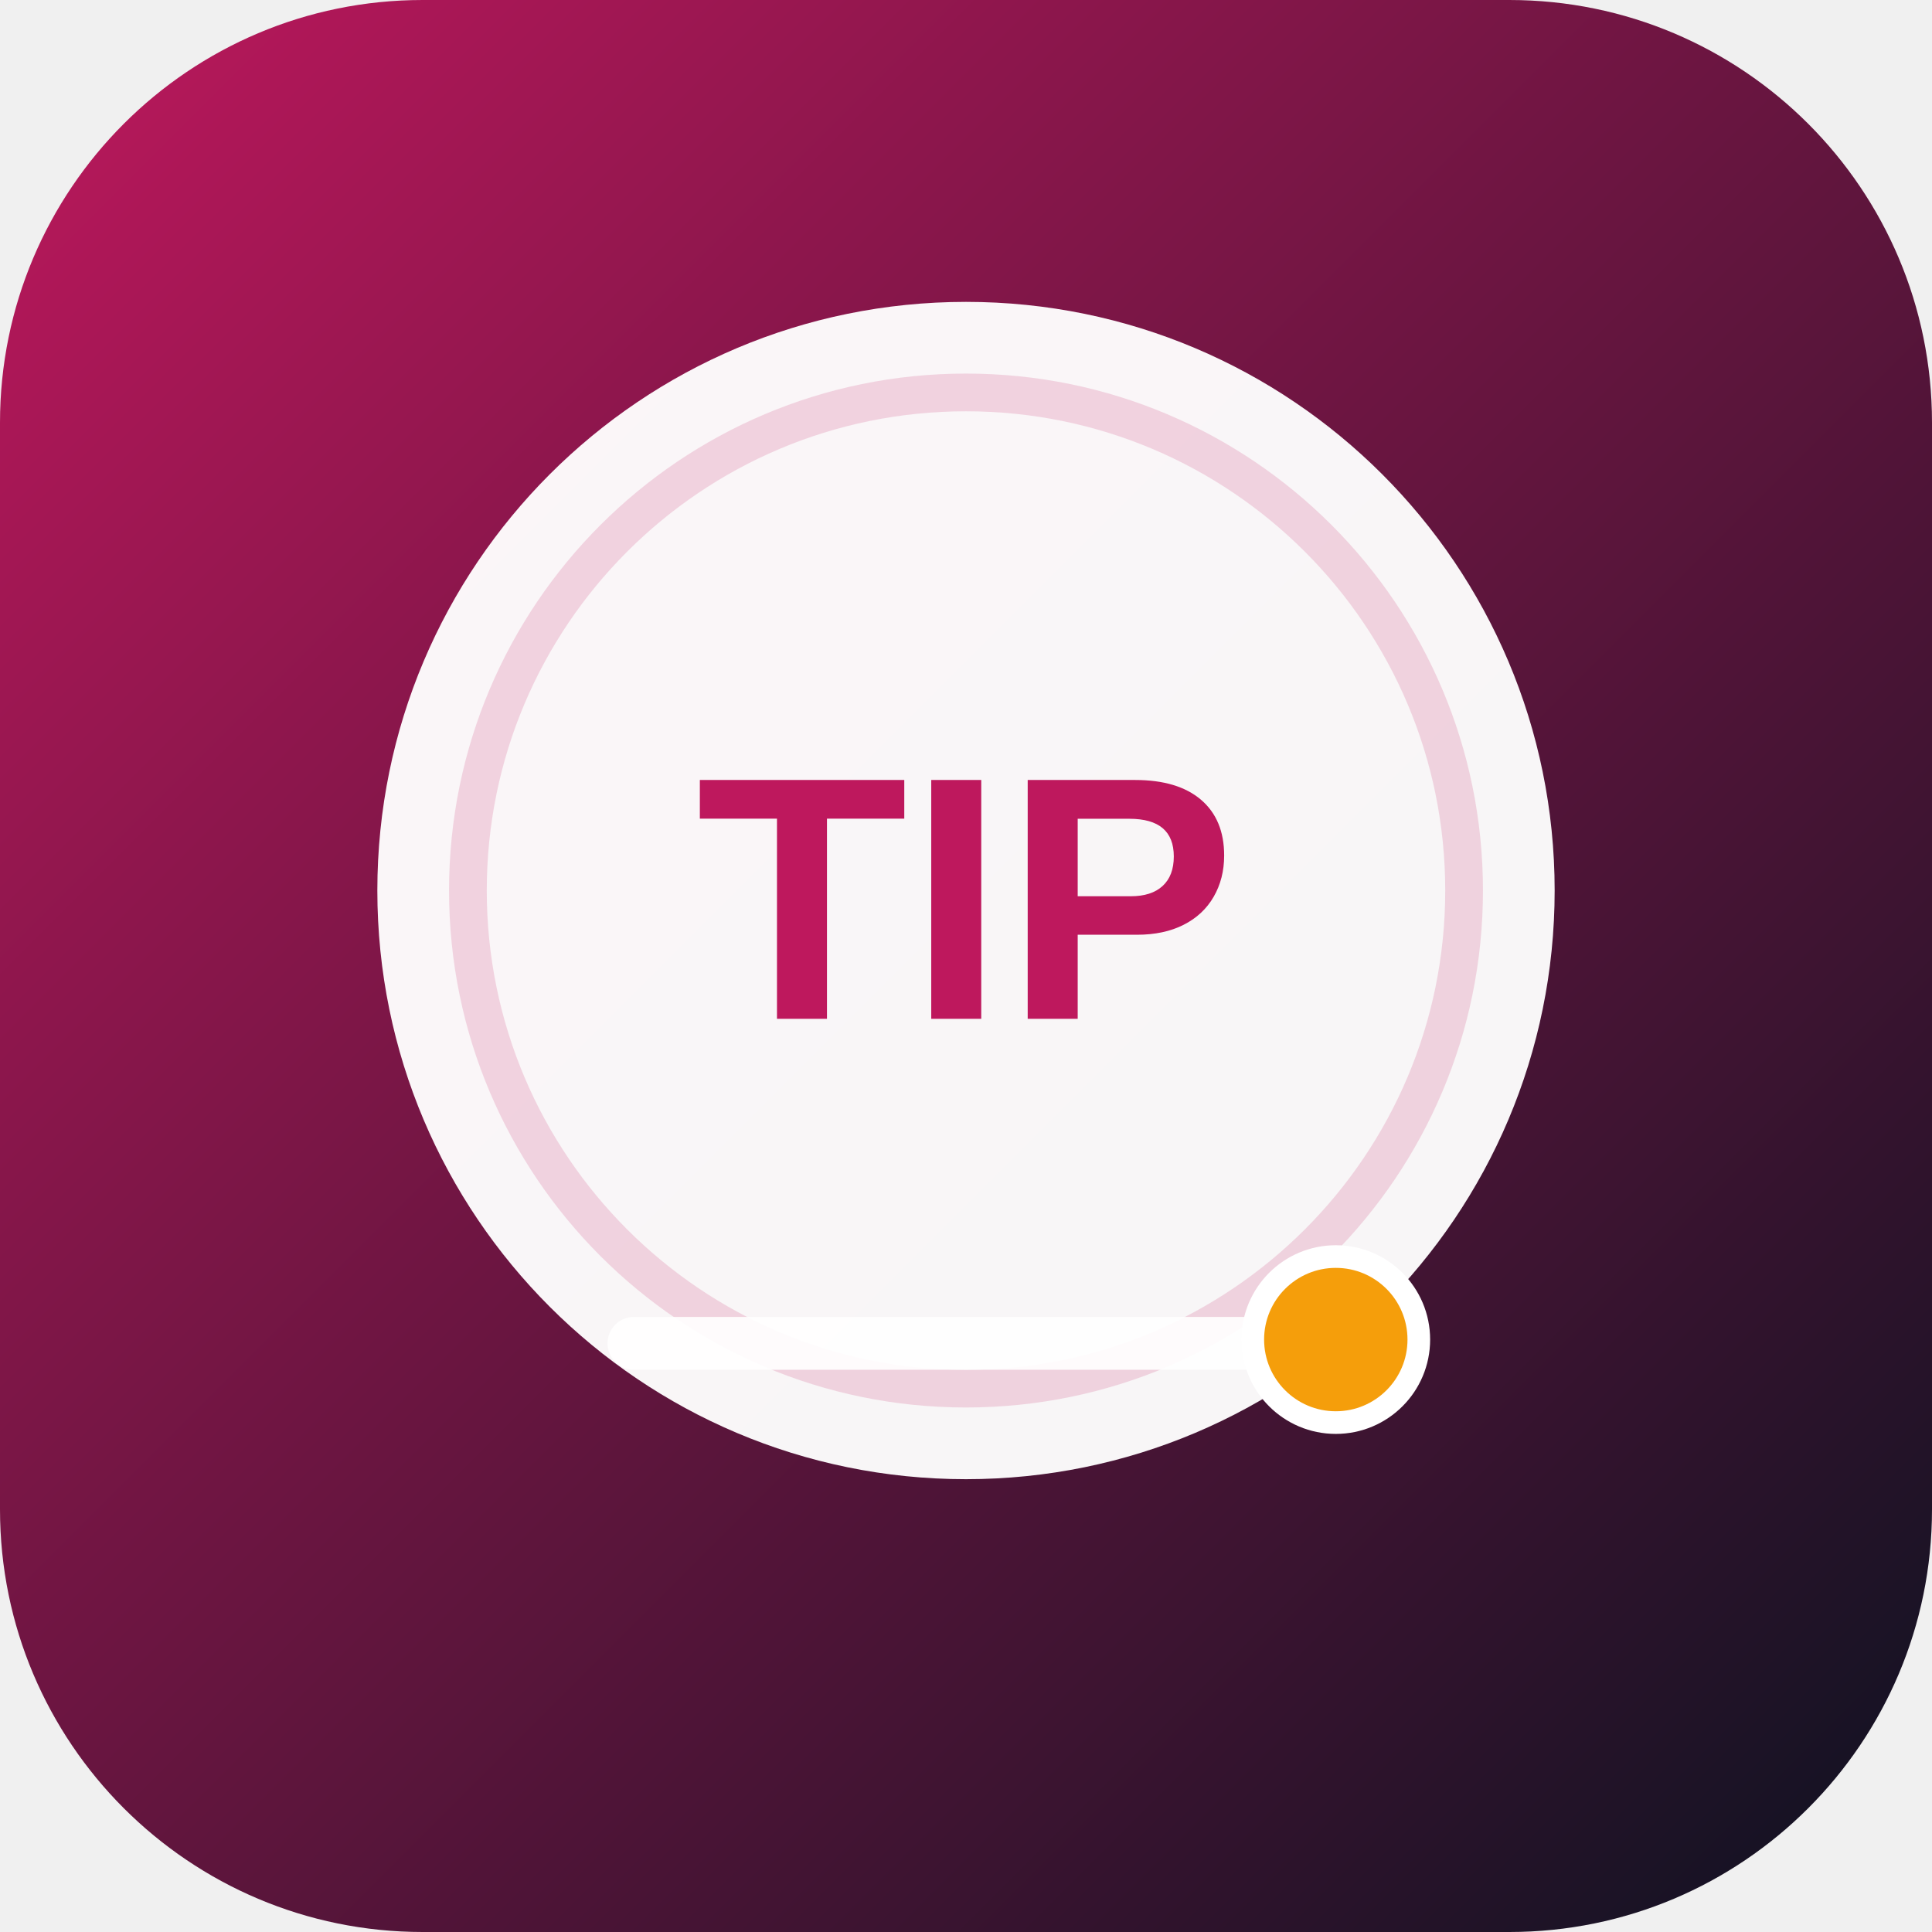
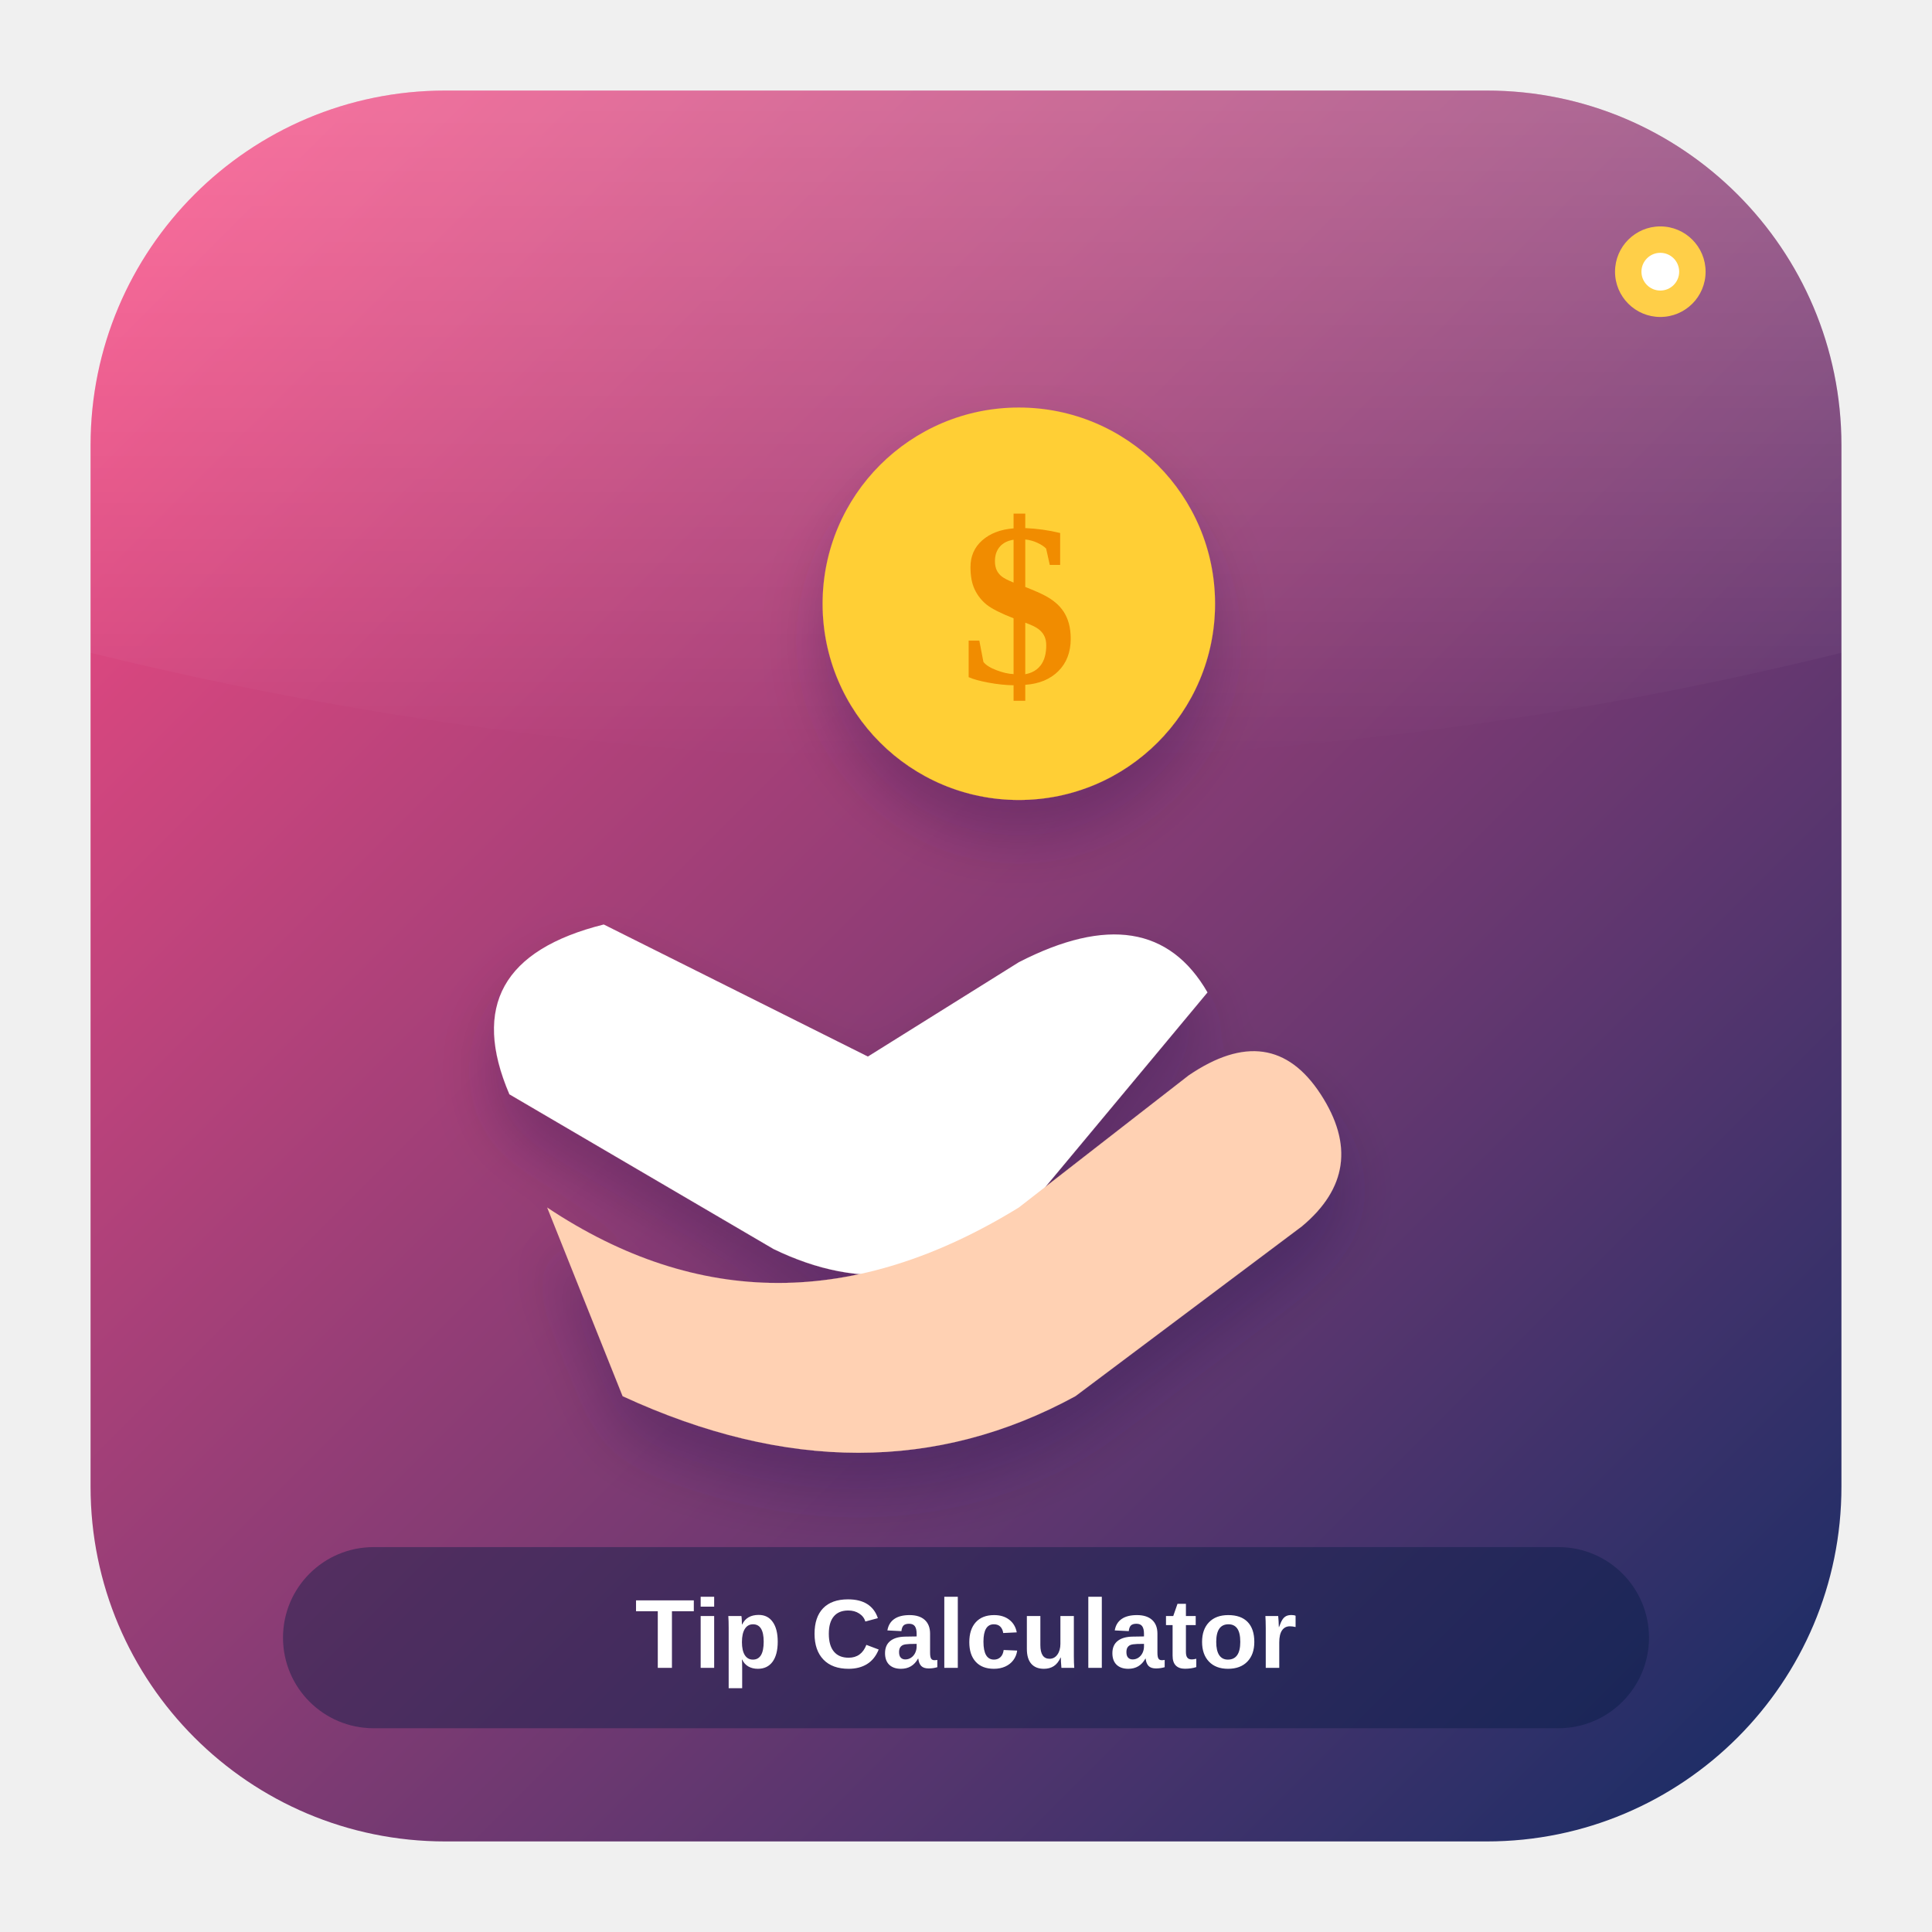
- <svg xmlns="http://www.w3.org/2000/svg" width="512" height="512" viewBox="0 0 512 512" role="img" aria-label="Tip Calculator app icon">
+ <svg xmlns="http://www.w3.org/2000/svg" width="512" height="512" viewBox="0 0 512 512" role="img" aria-labelledby="title desc">
  <defs>
-     <linearGradient id="g" x1="0" y1="0" x2="1" y2="1">
-       <stop offset="0" stop-color="#be185d" />
-       <stop offset="1" stop-color="#0b1220" />
+     <linearGradient id="bg" x1="0" y1="0" x2="1" y2="1">
+       <stop offset="0" stop-color="#ff4c84" />
+       <stop offset="1" stop-color="#122c65" />
    </linearGradient>
+     <linearGradient id="shine" x1="0" y1="0" x2="0" y2="1">
+       <stop offset="0" stop-color="#fff" stop-opacity=".22" />
+       <stop offset="1" stop-color="#fff" stop-opacity="0" />
+     </linearGradient>
+     <filter id="shadow" x="-30%" y="-30%" width="160%" height="160%">
+       <feDropShadow dx="0" dy="10" stdDeviation="8" flood-color="#071b43" flood-opacity=".22" />
+     </filter>
  </defs>
-   <rect width="512" height="512" rx="112" fill="url(#g)" />
-   <circle cx="256" cy="236" r="156" fill="#fff" fill-opacity=".96" />
-   <circle cx="256" cy="236" r="132" fill="none" stroke="#be185d" stroke-opacity=".16" stroke-width="10" />
-   <text x="256" y="270" text-anchor="middle" font-family="Arial, Helvetica, sans-serif" font-size="92" font-weight="800" fill="#be185d">TIP</text>
-   <path d="M168 356h176" stroke="#fff" stroke-width="14" stroke-linecap="round" opacity=".92" />
-   <circle cx="354" cy="355" r="22" fill="#f59e0b" stroke="#fff" stroke-width="6" />
+   <rect x="24" y="24" width="464" height="464" rx="94" fill="url(#bg)" />
+   <path d="M118 24h276a94 94 0 0 1 94 94v55Q256 230 24 173v-55a94 94 0 0 1 94-94z" fill="url(#shine)" />
+   <g filter="url(#shadow)">
+     <path d="M135 290q-15-35 25-45l70 35 40-25q35-18 50 8l-50 60q-30 25-65 8z" fill="#fff" />
+     <path d="M145 320q60 40 125 0l45-35q22-15 35 5t-5 35l-60 45q-55 30-120 0z" fill="#ffd1b3" />
+     <circle cx="270" cy="160" r="52" fill="#ffcf35" />
+     <text x="270" y="181" font-size="62" font-weight="900" text-anchor="middle" fill="#f18c00">$</text>
+   </g>
+   <rect x="75" y="410" width="362" height="48" rx="24" fill="#071b43" fill-opacity=".42" />
+   <text x="256" y="442" font-family="Arial,Helvetica,sans-serif" font-size="26" font-weight="800" letter-spacing=".2" text-anchor="middle" fill="#fff">Tip Calculator</text>
+   <circle cx="440" cy="72" r="12" fill="#ffcf48" />
+   <circle cx="440" cy="72" r="5" fill="#fff" />
</svg>
